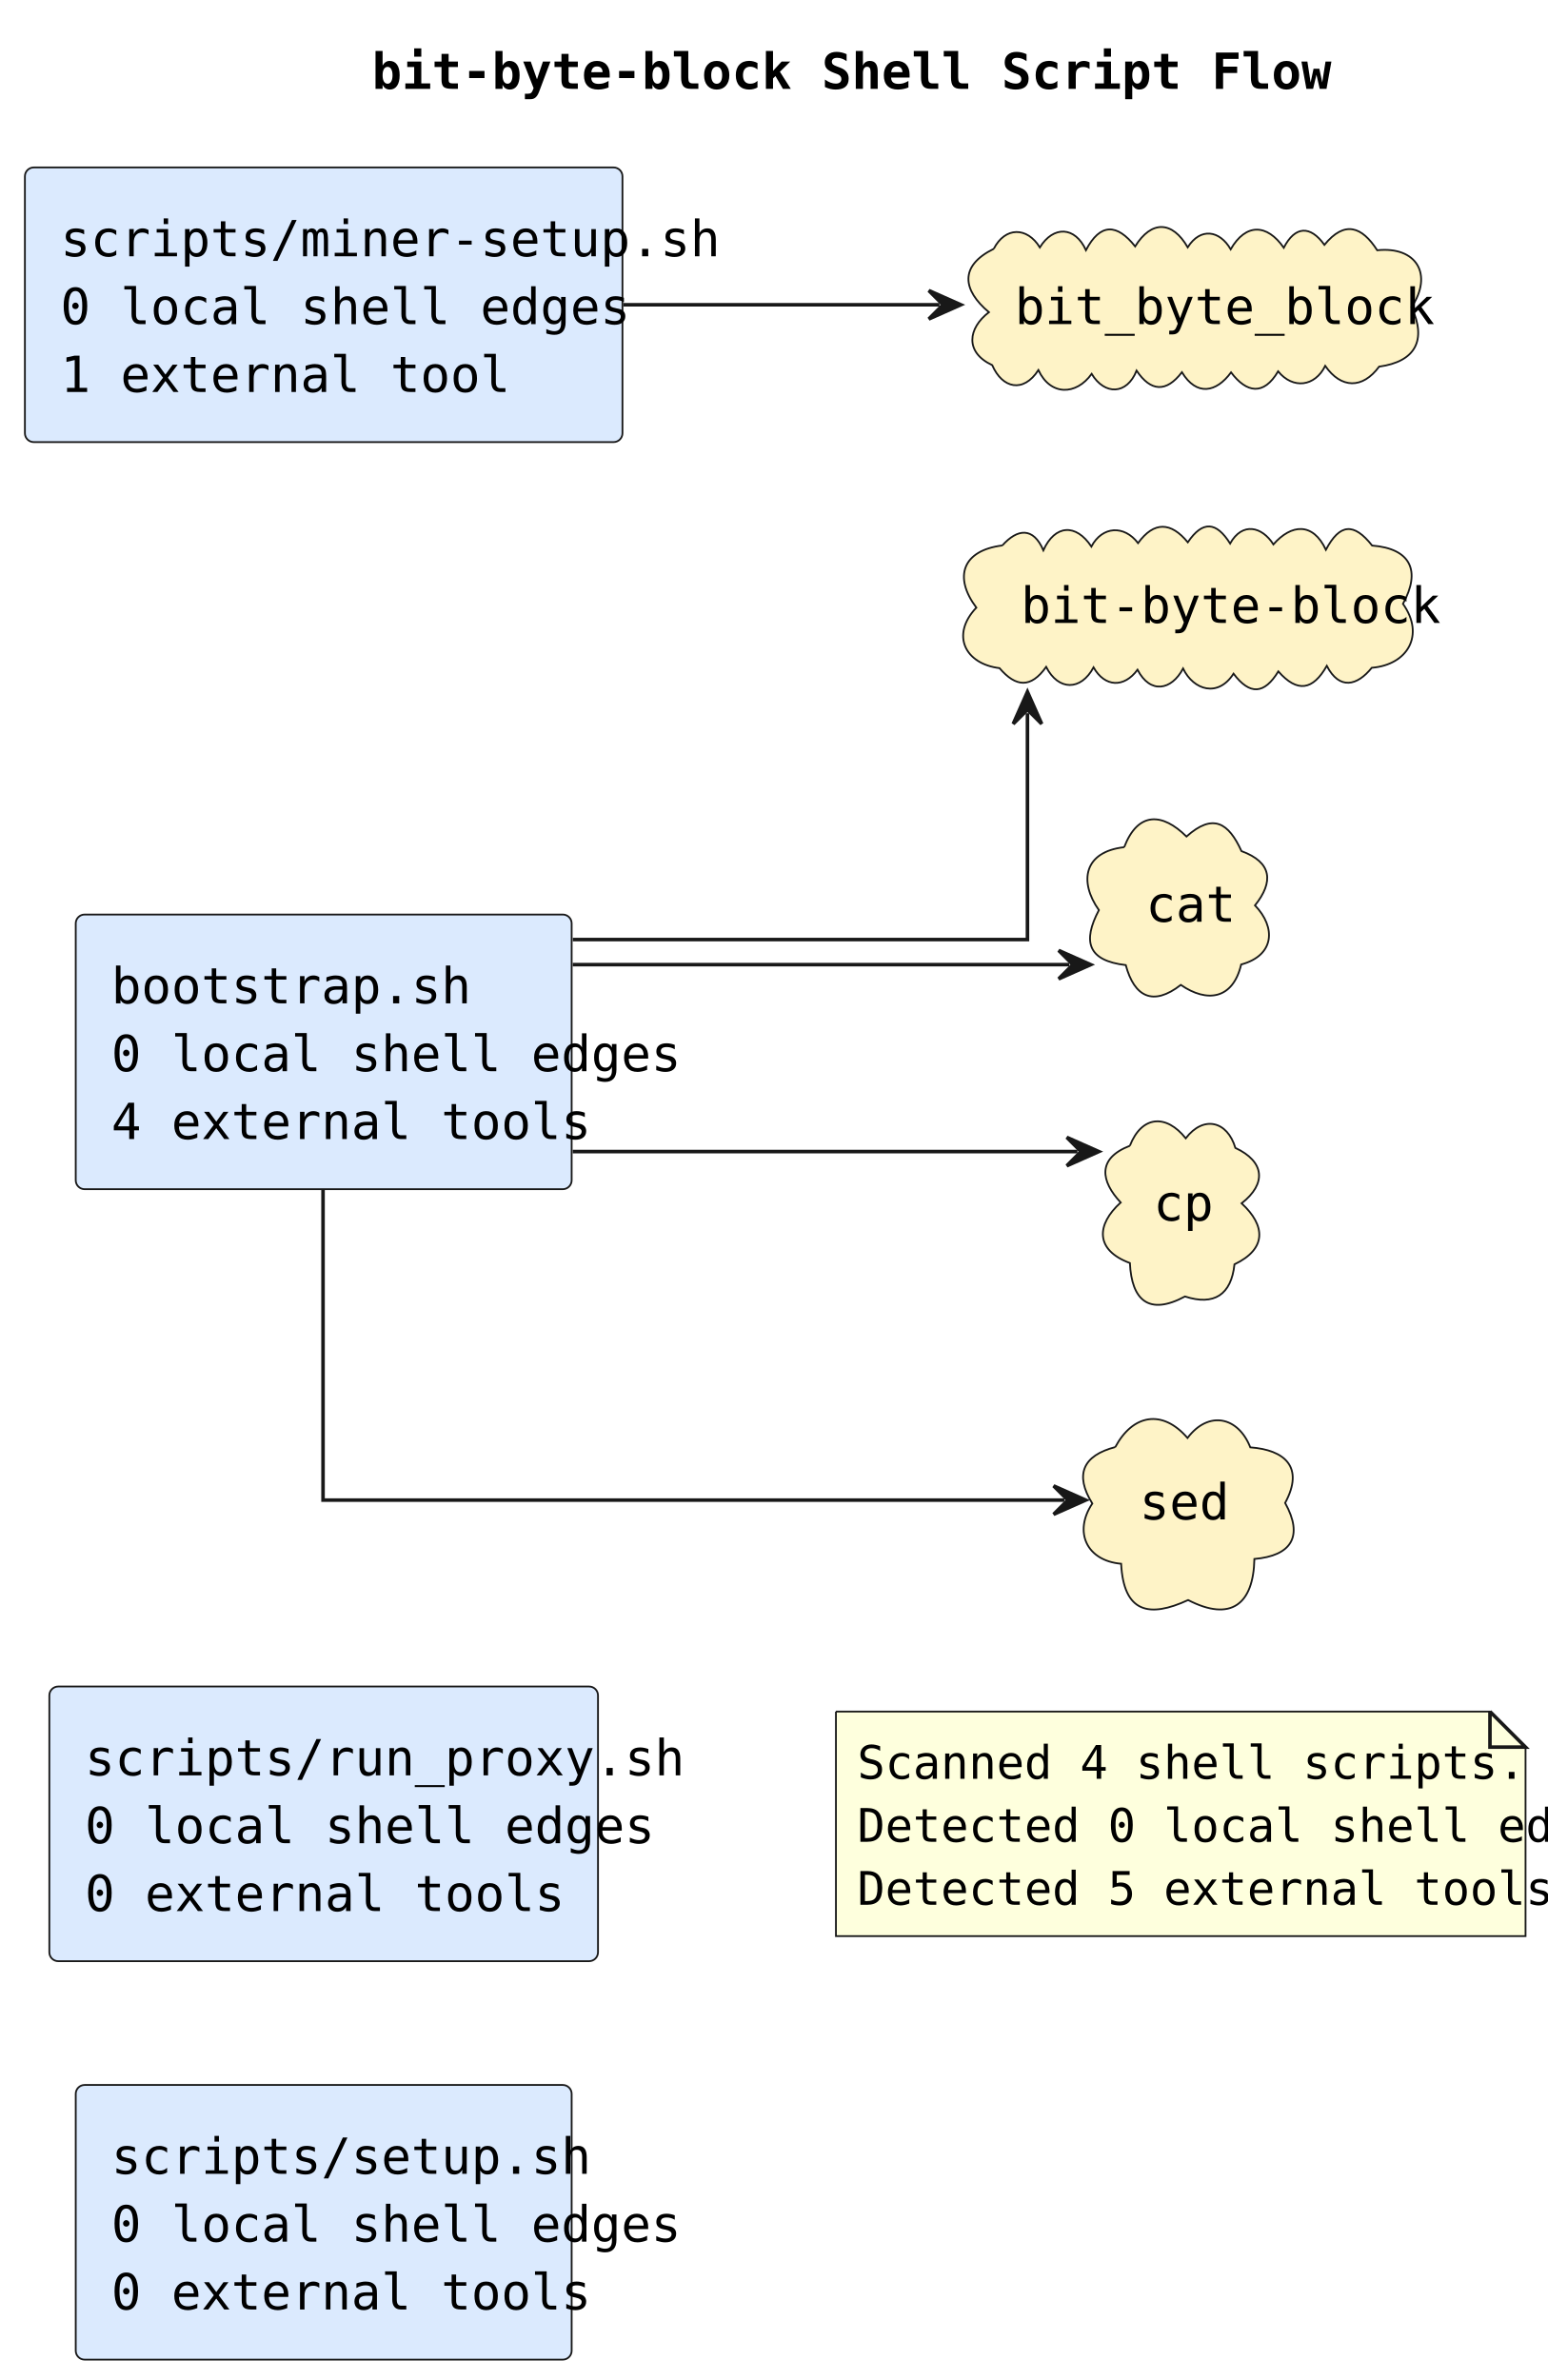
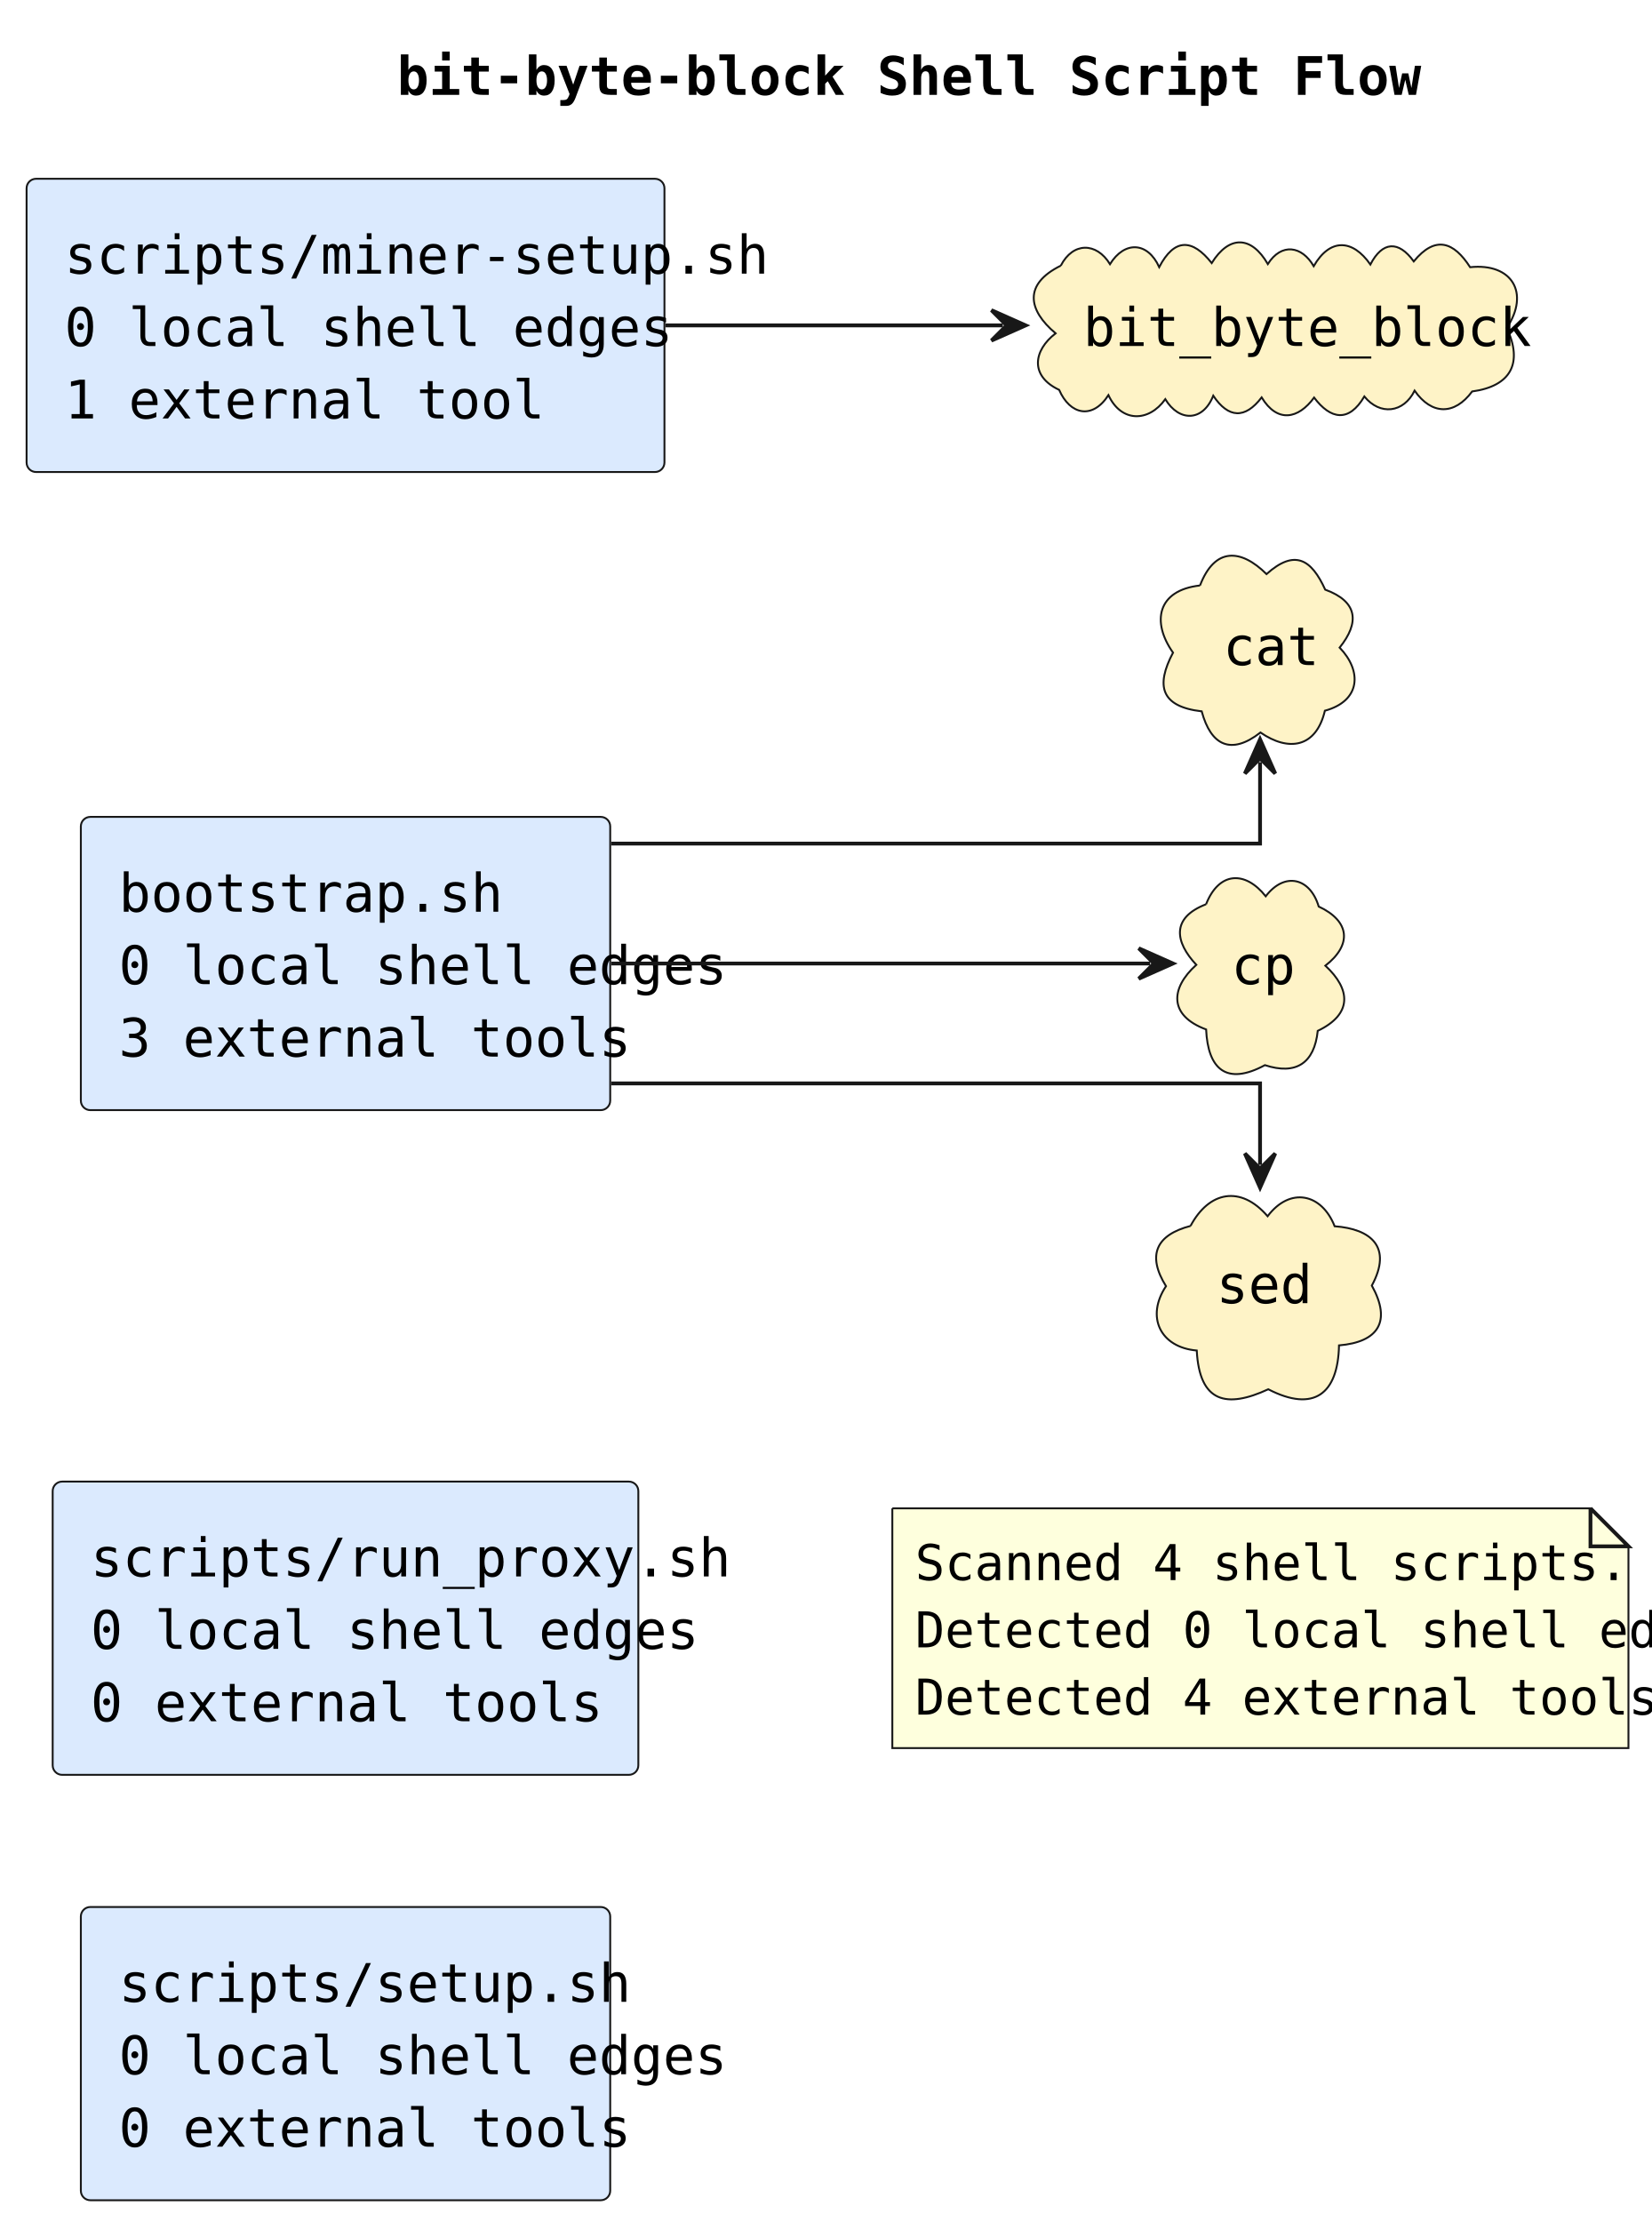
- <svg xmlns="http://www.w3.org/2000/svg" contentStyleType="text/css" data-diagram-type="DESCRIPTION" height="669px" preserveAspectRatio="none" style="width:435px;height:669px;background:#FFFFFF;" version="1.1" viewBox="0 0 435 669" width="435px" zoomAndPan="magnify">
+ <svg xmlns="http://www.w3.org/2000/svg" contentStyleType="text/css" data-diagram-type="DESCRIPTION" height="585px" preserveAspectRatio="none" style="width:435px;height:585px;background:#FFFFFF;" version="1.1" viewBox="0 0 435 585" width="435px" zoomAndPan="magnify">
  <defs />
  <g>
    <g class="title" data-source-line="1">
      <text fill="#000000" font-family="Monospace" font-size="14" font-weight="bold" lengthAdjust="spacing" textLength="212.761" x="104.522" y="24.966">bit-byte-block Shell Script Flow</text>
    </g>
    <g class="entity" data-qualified-name="shell_bootstrap_sh" data-source-line="7" id="ent0002">
-       <rect fill="#DBEAFE" height="77.204" rx="2.5" ry="2.5" style="stroke:#181818;stroke-width:0.5;" width="139.392" x="21.29" y="257.068" />
-       <text fill="#000000" font-family="Monospace" font-size="14" lengthAdjust="spacing" textLength="83.72" x="31.29" y="282.034">bootstrap.sh</text>
-       <text fill="#000000" font-family="Monospace" font-size="14" lengthAdjust="spacing" textLength="119.391" x="31.29" y="301.102">0 local shell edges</text>
-       <text fill="#000000" font-family="Monospace" font-size="14" lengthAdjust="spacing" textLength="101.752" x="31.29" y="320.17">4 external tools</text>
+       <rect fill="#DBEAFE" height="77.204" rx="2.5" ry="2.5" style="stroke:#181818;stroke-width:0.5;" width="139.392" x="21.29" y="215.068" />
+       <text fill="#000000" font-family="Monospace" font-size="14" lengthAdjust="spacing" textLength="83.72" x="31.29" y="240.034">bootstrap.sh</text>
+       <text fill="#000000" font-family="Monospace" font-size="14" lengthAdjust="spacing" textLength="119.391" x="31.29" y="259.102">0 local shell edges</text>
+       <text fill="#000000" font-family="Monospace" font-size="14" lengthAdjust="spacing" textLength="101.752" x="31.29" y="278.17">3 external tools</text>
    </g>
    <g class="entity" data-qualified-name="shell_scripts_miner_setup_sh" data-source-line="8" id="ent0003">
      <rect fill="#DBEAFE" height="77.204" rx="2.5" ry="2.5" style="stroke:#181818;stroke-width:0.5;" width="167.965" x="7" y="47.068" />
      <text fill="#000000" font-family="Monospace" font-size="14" lengthAdjust="spacing" textLength="147.965" x="17" y="72.034">scripts/miner-setup.sh</text>
      <text fill="#000000" font-family="Monospace" font-size="14" lengthAdjust="spacing" textLength="119.391" x="17" y="91.102">0 local shell edges</text>
      <text fill="#000000" font-family="Monospace" font-size="14" lengthAdjust="spacing" textLength="95.046" x="17" y="110.17">1 external tool</text>
    </g>
    <g class="entity" data-qualified-name="shell_scripts_run_proxy_sh" data-source-line="9" id="ent0004">
-       <rect fill="#DBEAFE" height="77.204" rx="2.5" ry="2.5" style="stroke:#181818;stroke-width:0.5;" width="154.218" x="13.87" y="474.068" />
-       <text fill="#000000" font-family="Monospace" font-size="14" lengthAdjust="spacing" textLength="134.218" x="23.87" y="499.034">scripts/run_proxy.sh</text>
-       <text fill="#000000" font-family="Monospace" font-size="14" lengthAdjust="spacing" textLength="119.391" x="23.87" y="518.102">0 local shell edges</text>
-       <text fill="#000000" font-family="Monospace" font-size="14" lengthAdjust="spacing" textLength="101.752" x="23.87" y="537.17">0 external tools</text>
+       <rect fill="#DBEAFE" height="77.204" rx="2.5" ry="2.5" style="stroke:#181818;stroke-width:0.5;" width="154.218" x="13.87" y="390.068" />
+       <text fill="#000000" font-family="Monospace" font-size="14" lengthAdjust="spacing" textLength="134.218" x="23.87" y="415.034">scripts/run_proxy.sh</text>
+       <text fill="#000000" font-family="Monospace" font-size="14" lengthAdjust="spacing" textLength="119.391" x="23.87" y="434.102">0 local shell edges</text>
+       <text fill="#000000" font-family="Monospace" font-size="14" lengthAdjust="spacing" textLength="101.752" x="23.87" y="453.17">0 external tools</text>
    </g>
    <g class="entity" data-qualified-name="shell_scripts_setup_sh" data-source-line="10" id="ent0005">
-       <rect fill="#DBEAFE" height="77.204" rx="2.5" ry="2.5" style="stroke:#181818;stroke-width:0.5;" width="139.392" x="21.29" y="586.068" />
-       <text fill="#000000" font-family="Monospace" font-size="14" lengthAdjust="spacing" textLength="104.426" x="31.29" y="611.034">scripts/setup.sh</text>
-       <text fill="#000000" font-family="Monospace" font-size="14" lengthAdjust="spacing" textLength="119.391" x="31.29" y="630.102">0 local shell edges</text>
-       <text fill="#000000" font-family="Monospace" font-size="14" lengthAdjust="spacing" textLength="101.752" x="31.29" y="649.17">0 external tools</text>
+       <rect fill="#DBEAFE" height="77.204" rx="2.5" ry="2.5" style="stroke:#181818;stroke-width:0.5;" width="139.392" x="21.29" y="502.068" />
+       <text fill="#000000" font-family="Monospace" font-size="14" lengthAdjust="spacing" textLength="104.426" x="31.29" y="527.034">scripts/setup.sh</text>
+       <text fill="#000000" font-family="Monospace" font-size="14" lengthAdjust="spacing" textLength="119.391" x="31.29" y="546.102">0 local shell edges</text>
+       <text fill="#000000" font-family="Monospace" font-size="14" lengthAdjust="spacing" textLength="101.752" x="31.29" y="565.17">0 external tools</text>
    </g>
    <g class="entity" data-qualified-name="tool_bit_byte_block" data-source-line="11" id="ent0006">
-       <path d="M281.738,153.324 C285.934,148.638 290.417,148.017 293.271,154.687 C296.529,147.456 302.429,147.1 306.767,153.629 C309.844,147.838 316.001,147.561 319.883,152.659 C324.409,146.446 329.157,146.717 333.873,152.436 C338.077,146.226 341.911,146.655 345.764,152.775 C349.209,146.662 354.717,147.973 357.933,153.025 C362.966,147.291 369.038,146.736 372.687,154.534 C376.576,147.172 380.528,146.825 385.683,153.349 C396.536,154.203 399.443,160.45 394.352,169.737 C400.583,178.524 395.659,186.886 385.577,187.71 C381.493,192.777 376.513,194.049 372.938,187.171 C369.055,194.026 364.682,194.821 359.319,188.727 C355.361,195.2 351.318,195.451 346.724,189.365 C342.42,196.097 335.53,194.085 332.543,187.919 C329.305,194.063 323.319,195.178 319.737,188.256 C315.974,193.397 310.573,193.201 307.378,187.602 C303.803,194.242 297.489,194.203 294.055,187.461 C289.751,193.525 285.553,193.186 280.945,187.808 C271.255,186.631 267.156,178.471 274.435,170.799 C267.896,162.076 270.67,154.687 281.738,153.324" fill="#FEF3C7" style="stroke:#181818;stroke-width:0.5;" />
-       <text fill="#000000" font-family="Monospace" font-size="14" lengthAdjust="spacing" textLength="89.88" x="286.94" y="175.094">bit-byte-block</text>
-     </g>
-     <g class="entity" data-qualified-name="tool_bit_byte_block_2" data-source-line="12" id="ent0007">
      <path d="M279.33,69.942 C282.528,63.706 288.714,63.722 292.282,69.545 C296.108,63.382 302.187,63.605 305.242,70.321 C309.258,62.642 313.968,62.819 319.068,69.259 C323.661,61.878 329.509,62.033 333.844,69.515 C337.449,63.853 342.828,64.729 345.923,70.075 C350.203,62.66 356.151,62.906 360.847,69.636 C364.018,63.51 368.266,63.266 372.269,68.823 C377.966,61.872 382.815,63.667 387.113,70.347 C398.155,69.19 402.88,77.128 396.777,86.335 C401.084,95.658 397.841,101.658 387.645,103.065 C382.981,109.374 376.981,109.278 372.495,102.852 C369.607,108.708 363.412,109.471 359.259,104.382 C355.186,111.306 350.382,110.45 346.031,104.671 C341.864,110.354 336.349,111.424 332.219,104.63 C327.819,110.381 323.463,110.124 319.475,104.181 C316.757,111.029 310.501,111.127 306.848,105.097 C302.5,111.173 295.271,111.313 291.876,104.029 C287.641,110.564 281.733,109.193 278.897,102.641 C271.112,98.99 272.094,92.268 277.965,87.761 C270.62,81.593 269.503,74.794 279.33,69.942" fill="#FEF3C7" style="stroke:#181818;stroke-width:0.5;" />
      <text fill="#000000" font-family="Monospace" font-size="14" lengthAdjust="spacing" textLength="93.296" x="285.24" y="91.094">bit_byte_block</text>
    </g>
-     <g class="entity" data-qualified-name="tool_cat" data-source-line="13" id="ent0008">
-       <path d="M315.988,238.142 C319.872,228.032 326.739,228.437 333.502,235.143 C340.986,228.451 345.345,231.31 348.954,239.238 C357.569,242.391 358.057,247.883 352.752,254.5 C358.699,260.657 358.321,268.555 348.871,271.115 C346.548,280.931 339.267,281.93 331.908,276.85 C324.093,282.941 318.842,280.216 316.433,271.282 C305.673,270.033 304.26,264.587 308.884,255.824 C303.174,247.754 304.721,239.392 315.988,238.142" fill="#FEF3C7" style="stroke:#181818;stroke-width:0.5;" />
-       <text fill="#000000" font-family="Monospace" font-size="14" lengthAdjust="spacing" textLength="19.628" x="322.07" y="259.094">cat</text>
+     <g class="entity" data-qualified-name="tool_cat" data-source-line="12" id="ent0007">
+       <path d="M315.988,154.142 C319.872,144.032 326.739,144.437 333.502,151.143 C340.986,144.451 345.345,147.31 348.954,155.238 C357.569,158.391 358.057,163.883 352.752,170.5 C358.699,176.657 358.321,184.554 348.871,187.115 C346.548,196.931 339.267,197.93 331.908,192.85 C324.093,198.941 318.842,196.216 316.433,187.282 C305.673,186.033 304.26,180.587 308.884,171.824 C303.174,163.754 304.721,155.392 315.988,154.142" fill="#FEF3C7" style="stroke:#181818;stroke-width:0.5;" />
+       <text fill="#000000" font-family="Monospace" font-size="14" lengthAdjust="spacing" textLength="19.628" x="322.07" y="175.094">cat</text>
    </g>
-     <g class="entity" data-qualified-name="tool_cp" data-source-line="14" id="ent0009">
-       <path d="M317.582,322.072 C320.961,313.473 327.847,313.133 333.291,319.97 C338.274,313.456 344.988,315.072 347.242,322.668 C355.45,326.49 356.104,332.697 348.996,338.244 C355.738,344.48 356.146,351.021 346.99,355.399 C346.087,363.947 341.263,367.101 333.077,364.429 C322.925,369.902 318.082,365.474 317.595,355.029 C307.732,351.374 308.139,344.205 315.015,338.013 C309.424,332.042 308.283,325.645 317.582,322.072" fill="#FEF3C7" style="stroke:#181818;stroke-width:0.5;" />
-       <text fill="#000000" font-family="Monospace" font-size="14" lengthAdjust="spacing" textLength="15.33" x="324.22" y="343.094">cp</text>
+     <g class="entity" data-qualified-name="tool_cp" data-source-line="13" id="ent0008">
+       <path d="M317.582,238.072 C320.961,229.473 327.847,229.133 333.291,235.97 C338.274,229.456 344.988,231.072 347.242,238.668 C355.45,242.49 356.104,248.697 348.996,254.244 C355.738,260.48 356.146,267.021 346.99,271.399 C346.087,279.947 341.263,283.101 333.077,280.429 C322.925,285.902 318.082,281.474 317.595,271.029 C307.732,267.374 308.139,260.205 315.015,254.013 C309.424,248.042 308.283,241.645 317.582,238.072" fill="#FEF3C7" style="stroke:#181818;stroke-width:0.5;" />
+       <text fill="#000000" font-family="Monospace" font-size="14" lengthAdjust="spacing" textLength="15.33" x="324.22" y="259.094">cp</text>
    </g>
-     <g class="entity" data-qualified-name="tool_sed" data-source-line="15" id="ent0010">
-       <path d="M313.49,406.761 C318.38,397.593 326.709,395.992 333.788,404.204 C339.668,396.41 348.023,398.15 351.439,406.842 C361.028,407.551 366.718,412.304 361.23,422.464 C366.464,431.91 362.962,437.33 352.589,438.213 C352.331,450.968 345.976,455.965 333.963,449.761 C323.035,454.822 315.852,453.342 315.13,439.56 C305.469,438.726 301.681,430.634 307.034,422.623 C301.978,414.496 304.395,409.128 313.49,406.761" fill="#FEF3C7" style="stroke:#181818;stroke-width:0.5;" />
-       <text fill="#000000" font-family="Monospace" font-size="14" lengthAdjust="spacing" textLength="23.212" x="320.28" y="427.094">sed</text>
+     <g class="entity" data-qualified-name="tool_sed" data-source-line="14" id="ent0009">
+       <path d="M313.49,322.761 C318.38,313.593 326.709,311.992 333.788,320.204 C339.668,312.41 348.023,314.15 351.439,322.842 C361.028,323.551 366.718,328.304 361.23,338.464 C366.464,347.91 362.962,353.33 352.589,354.213 C352.331,366.968 345.976,371.965 333.963,365.761 C323.035,370.822 315.852,369.342 315.13,355.56 C305.469,354.726 301.681,346.634 307.034,338.623 C301.978,330.496 304.395,325.128 313.49,322.761" fill="#FEF3C7" style="stroke:#181818;stroke-width:0.5;" />
+       <text fill="#000000" font-family="Monospace" font-size="14" lengthAdjust="spacing" textLength="23.212" x="320.28" y="343.094">sed</text>
    </g>
-     <g class="entity" data-qualified-name="shellGraphSummary" data-source-line="22" id="ent0016">
-       <path d="M234.97,481.108 L234.97,544.226 L428.805,544.226 L428.805,491.108 L418.805,481.108 L234.97,481.108" fill="#FEFFDD" style="stroke:#181818;stroke-width:0.5;" />
-       <path d="M418.805,481.108 L418.805,491.108 L428.805,491.108 L418.805,481.108" fill="#FEFFDD" style="stroke:#181818;stroke-width:1;" />
-       <text fill="#000000" font-family="Monospace" font-size="13" lengthAdjust="spacing" textLength="141.531" x="240.97" y="500.005">Scanned 4 shell scripts.</text>
-       <text fill="#000000" font-family="Monospace" font-size="13" lengthAdjust="spacing" textLength="172.835" x="240.97" y="517.711">Detected 0 local shell edges.</text>
-       <text fill="#000000" font-family="Monospace" font-size="13" lengthAdjust="spacing" textLength="156.455" x="240.97" y="535.417">Detected 5 external tools.</text>
+     <g class="entity" data-qualified-name="shellGraphSummary" data-source-line="20" id="ent0014">
+       <path d="M234.97,397.108 L234.97,460.226 L428.805,460.226 L428.805,407.108 L418.805,397.108 L234.97,397.108" fill="#FEFFDD" style="stroke:#181818;stroke-width:0.5;" />
+       <path d="M418.805,397.108 L418.805,407.108 L428.805,407.108 L418.805,397.108" fill="#FEFFDD" style="stroke:#181818;stroke-width:1;" />
+       <text fill="#000000" font-family="Monospace" font-size="13" lengthAdjust="spacing" textLength="141.531" x="240.97" y="416.005">Scanned 4 shell scripts.</text>
+       <text fill="#000000" font-family="Monospace" font-size="13" lengthAdjust="spacing" textLength="172.835" x="240.97" y="433.711">Detected 0 local shell edges.</text>
+       <text fill="#000000" font-family="Monospace" font-size="13" lengthAdjust="spacing" textLength="156.455" x="240.97" y="451.417">Detected 4 external tools.</text>
    </g>
-     <g class="link" data-entity-1="ent0002" data-entity-2="ent0006" data-link-type="dependency" data-source-line="16" id="lnk11">
-       <path d="M161,264.108 C217.91,264.108 288.8,264.108 288.8,264.108 C288.8,264.108 288.8,228.458 288.8,200.478" fill="none" id="shell_bootstrap_sh-to-tool_bit_byte_block" style="stroke:#181818;stroke-width:1;" />
-       <polygon fill="#181818" points="288.8,194.478,284.8,203.478,288.8,199.478,292.8,203.478,288.8,194.478" style="stroke:#181818;stroke-width:1;" />
+     <g class="link" data-entity-1="ent0002" data-entity-2="ent0007" data-link-type="dependency" data-source-line="15" id="lnk10">
+       <path d="M160.96,222.098 C232.06,222.098 331.8,222.098 331.8,222.098 C331.8,222.098 331.8,214.158 331.8,200.658" fill="none" id="shell_bootstrap_sh-to-tool_cat" style="stroke:#181818;stroke-width:1;" />
+       <polygon fill="#181818" points="331.8,194.658,327.8,203.658,331.8,199.658,335.8,203.658,331.8,194.658" style="stroke:#181818;stroke-width:1;" />
    </g>
-     <g class="link" data-entity-1="ent0002" data-entity-2="ent0008" data-link-type="dependency" data-source-line="17" id="lnk12">
-       <path d="M160.98,271.158 C209.88,271.158 266.32,271.158 300.57,271.158" fill="none" id="shell_bootstrap_sh-to-tool_cat" style="stroke:#181818;stroke-width:1;" />
-       <polygon fill="#181818" points="306.57,271.158,297.57,267.158,301.57,271.158,297.57,275.158,306.57,271.158" style="stroke:#181818;stroke-width:1;" />
+     <g class="link" data-entity-1="ent0002" data-entity-2="ent0008" data-link-type="dependency" data-source-line="16" id="lnk11">
+       <path d="M160.98,253.668 C211,253.668 269.17,253.668 302.86,253.668" fill="none" id="shell_bootstrap_sh-to-tool_cp" style="stroke:#181818;stroke-width:1;" />
+       <polygon fill="#181818" points="308.86,253.668,299.86,249.668,303.86,253.668,299.86,257.668,308.86,253.668" style="stroke:#181818;stroke-width:1;" />
    </g>
-     <g class="link" data-entity-1="ent0002" data-entity-2="ent0009" data-link-type="dependency" data-source-line="18" id="lnk13">
-       <path d="M160.98,323.698 C211,323.698 269.17,323.698 302.86,323.698" fill="none" id="shell_bootstrap_sh-to-tool_cp" style="stroke:#181818;stroke-width:1;" />
-       <polygon fill="#181818" points="308.86,323.698,299.86,319.698,303.86,323.698,299.86,327.698,308.86,323.698" style="stroke:#181818;stroke-width:1;" />
+     <g class="link" data-entity-1="ent0002" data-entity-2="ent0009" data-link-type="dependency" data-source-line="17" id="lnk12">
+       <path d="M160.96,285.238 C232.06,285.238 331.8,285.238 331.8,285.238 C331.8,285.238 331.8,293.178 331.8,306.678" fill="none" id="shell_bootstrap_sh-to-tool_sed" style="stroke:#181818;stroke-width:1;" />
+       <polygon fill="#181818" points="331.8,312.678,335.8,303.678,331.8,307.678,327.8,303.678,331.8,312.678" style="stroke:#181818;stroke-width:1;" />
    </g>
-     <g class="link" data-entity-1="ent0002" data-entity-2="ent0010" data-link-type="dependency" data-source-line="19" id="lnk14">
-       <path d="M90.8,334.498 C90.8,371.518 90.8,421.668 90.8,421.668 C90.8,421.668 236.39,421.668 299.16,421.668" fill="none" id="shell_bootstrap_sh-to-tool_sed" style="stroke:#181818;stroke-width:1;" />
-       <polygon fill="#181818" points="305.16,421.668,296.16,417.668,300.16,421.668,296.16,425.668,305.16,421.668" style="stroke:#181818;stroke-width:1;" />
-     </g>
-     <g class="link" data-entity-1="ent0003" data-entity-2="ent0007" data-link-type="dependency" data-source-line="20" id="lnk15">
-       <path d="M175.24,85.668 C206.44,85.668 235.22,85.668 264.07,85.668" fill="none" id="shell_scripts_miner_setup_sh-to-tool_bit_byte_block_2" style="stroke:#181818;stroke-width:1;" />
+     <g class="link" data-entity-1="ent0003" data-entity-2="ent0006" data-link-type="dependency" data-source-line="18" id="lnk13">
+       <path d="M175.24,85.668 C206.44,85.668 235.22,85.668 264.07,85.668" fill="none" id="shell_scripts_miner_setup_sh-to-tool_bit_byte_block" style="stroke:#181818;stroke-width:1;" />
      <polygon fill="#181818" points="270.07,85.668,261.07,81.668,265.07,85.668,261.07,89.668,270.07,85.668" style="stroke:#181818;stroke-width:1;" />
    </g>
  </g>
</svg>
